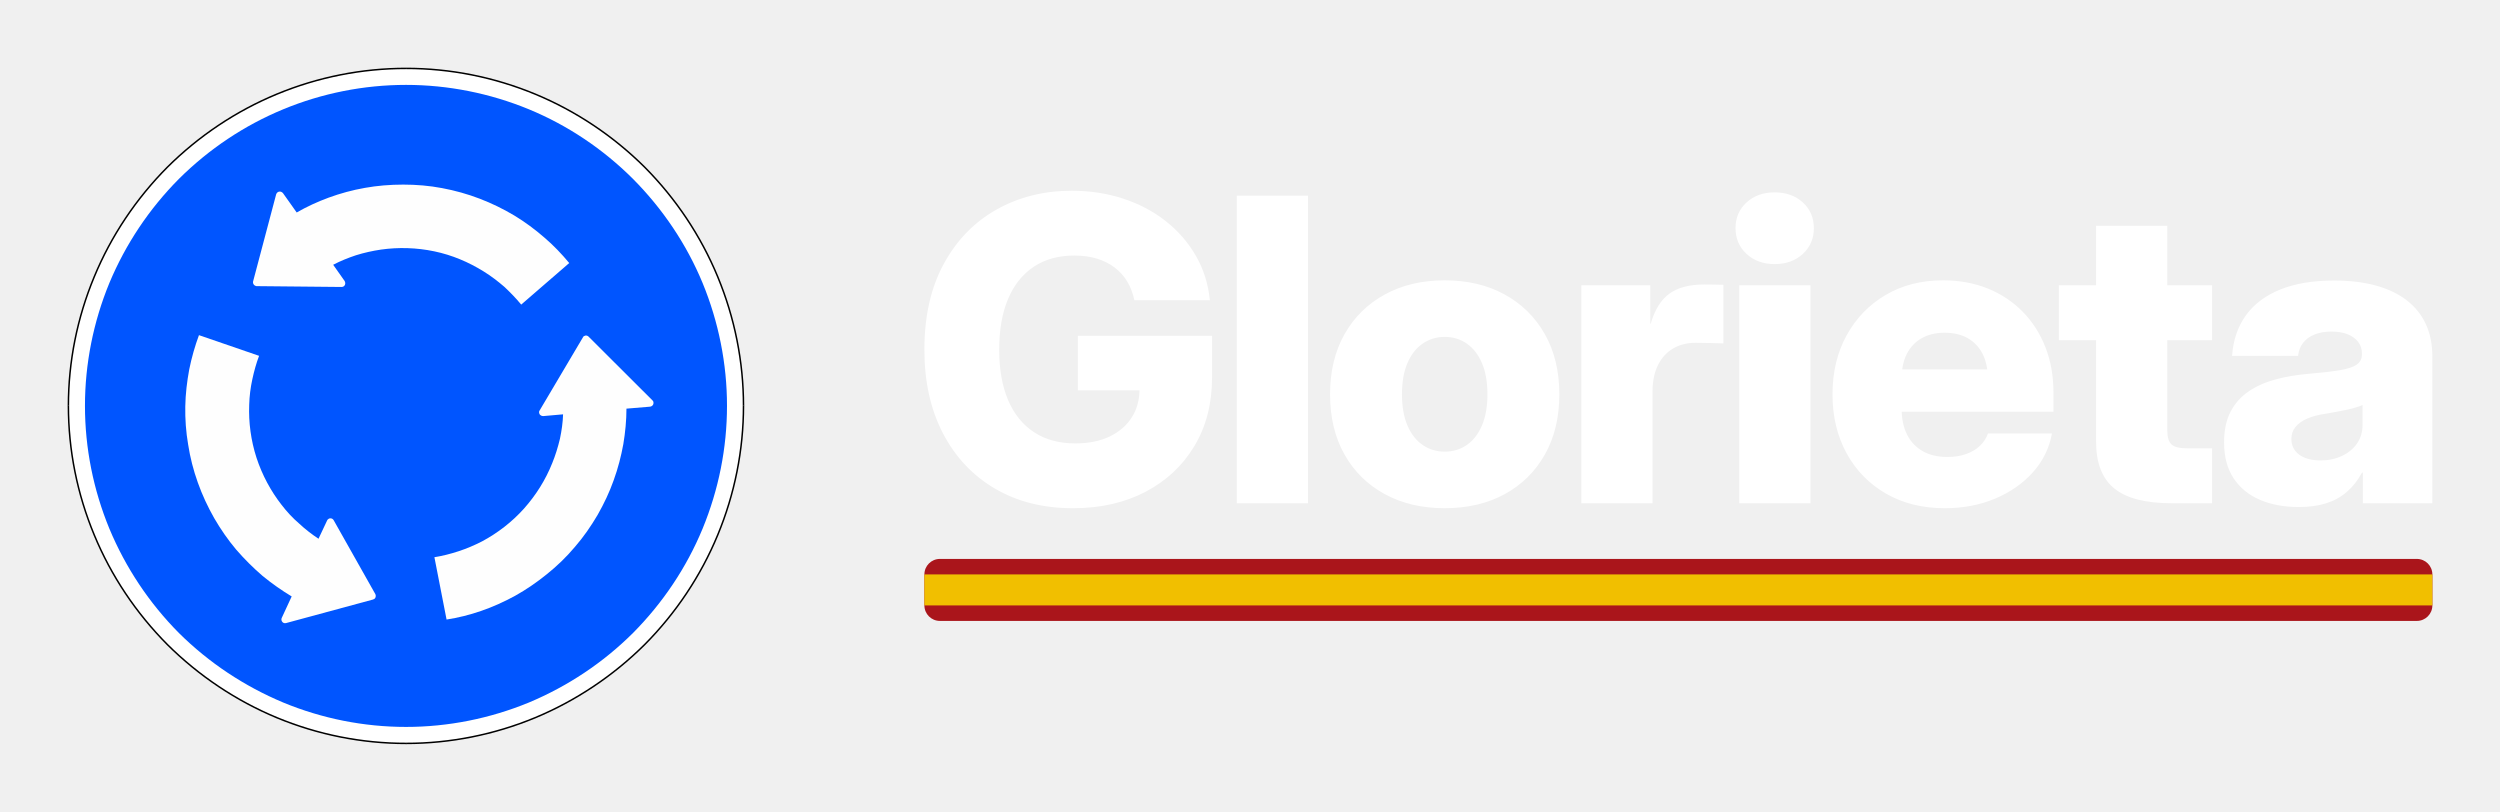
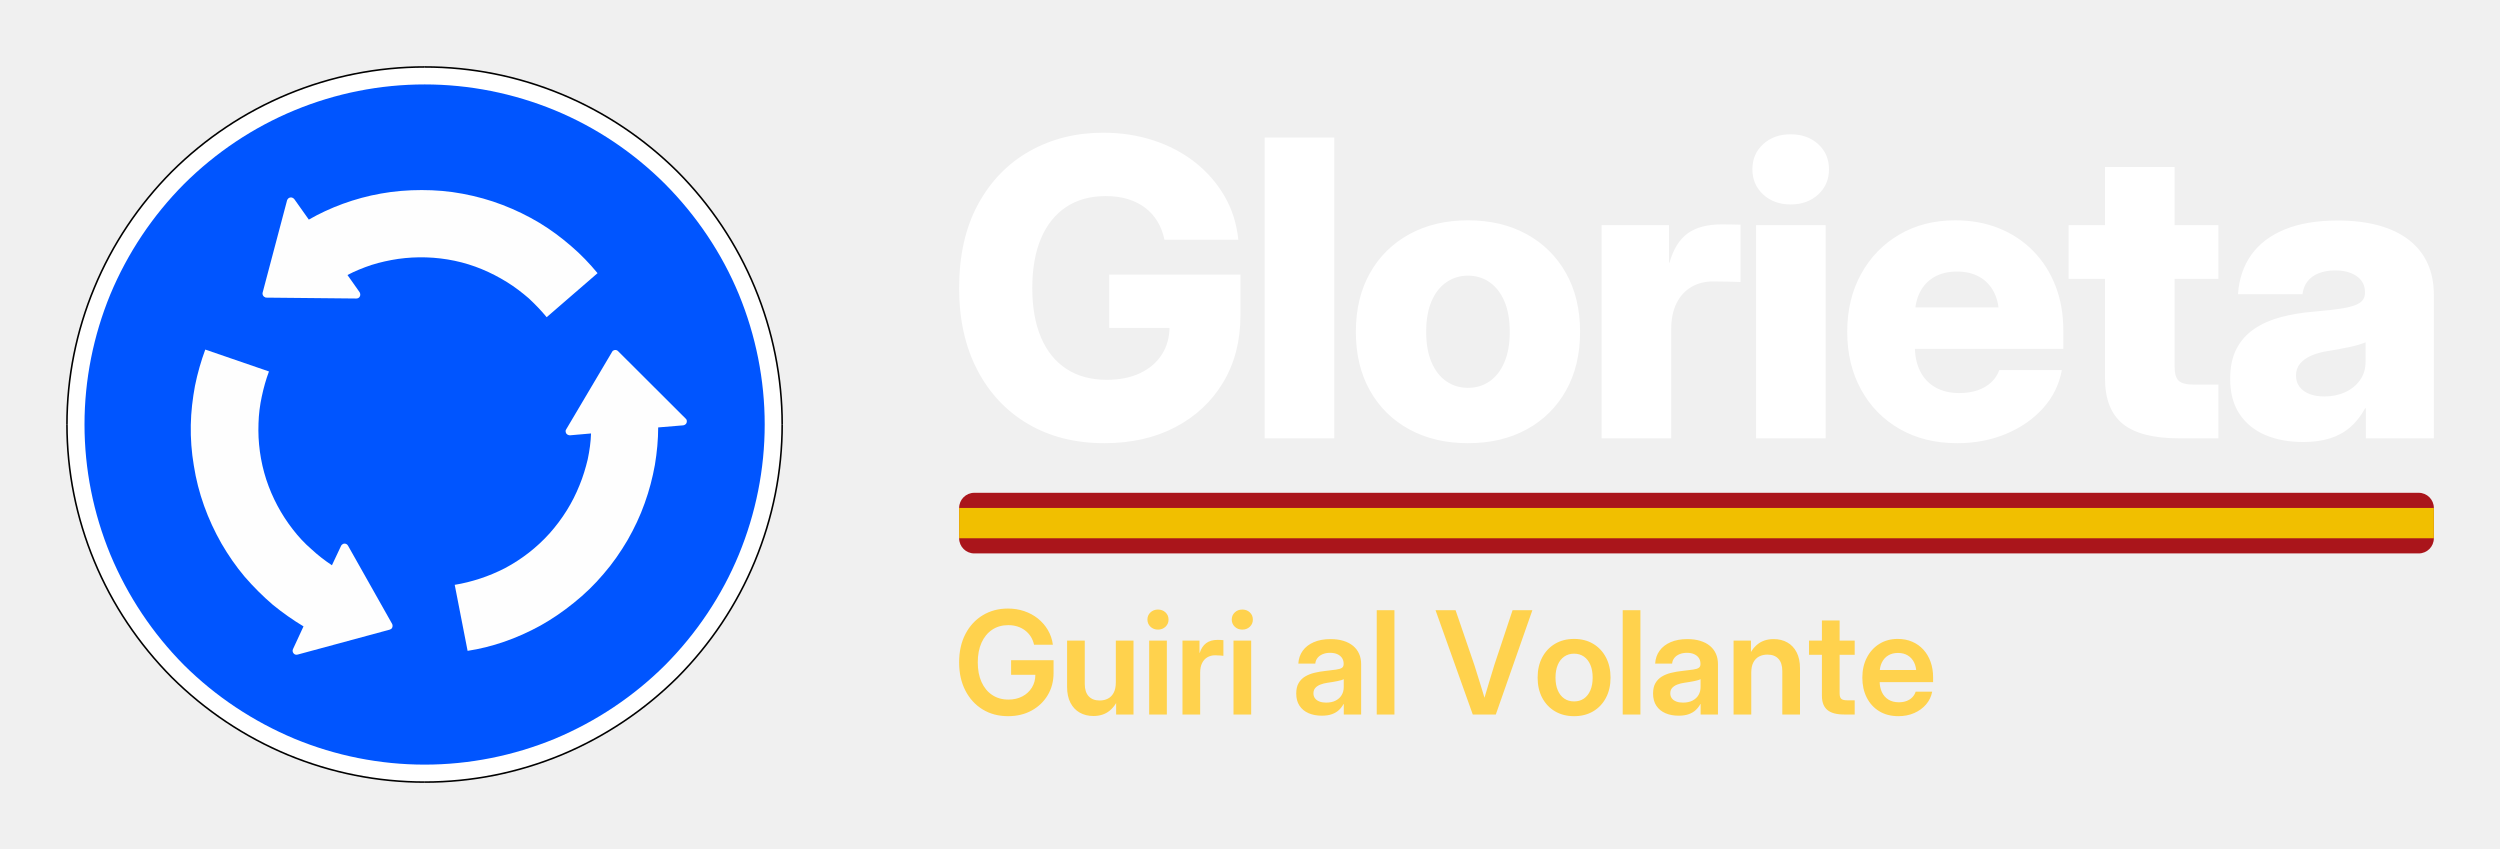
- <svg xmlns="http://www.w3.org/2000/svg" viewBox="0 0 887.07 288" width="887.07" height="288" role="img" aria-labelledby="t">
-   <g transform="translate(24 24) scale(0.714286)">
+ <svg xmlns="http://www.w3.org/2000/svg" viewBox="0 0 907.07 308" width="907.07" height="308" role="img" aria-labelledby="t">
+   <g transform="translate(24 24) scale(0.77381)">
    <g transform="translate(-637 -182)">
      <path d="M972.736 350C972.736 328.028 968.356 306.282 959.938 285.933 951.519 265.585 939.173 247.086 923.657 231.456 908.027 215.94 889.491 203.557 869.18 195.138 848.831 186.719 827.085 182.378 805.113 182.378 783.028 182.378 761.282 186.719 740.933 195.138 720.585 203.557 702.124 215.94 686.494 231.456 670.978 247.086 658.595 265.585 650.176 285.933 641.757 306.282 637.378 328.028 637.378 350 637.378 372.085 641.757 393.831 650.176 414.18 658.595 434.529 670.978 452.99 686.494 468.619 702.124 484.136 720.585 496.519 740.933 504.938 761.282 513.356 783.028 517.698 805.113 517.698 827.085 517.698 848.831 513.356 869.18 504.938 889.491 496.519 908.027 484.136 923.657 468.619 939.173 452.99 951.519 434.529 959.938 414.18 968.356 393.831 972.736 372.085 972.736 350Z" fill="#FFFFFF" />
      <path d="M972.736 350C972.736 327.99 968.356 306.245 959.938 285.896 951.519 265.547 939.173 247.086 923.657 231.456 908.027 215.94 889.529 203.557 869.218 195.138 848.869 186.719 827.123 182.378 805.113 182.378" stroke="#010101" stroke-width="0.755" stroke-linejoin="round" fill="none" />
      <path d="M805.151 182.378C783.066 182.378 761.32 186.719 740.971 195.138 720.622 203.557 702.161 215.94 686.532 231.456 671.015 247.086 658.632 265.547 650.214 285.896 641.757 306.245 637.378 327.99 637.378 350" stroke="#010101" stroke-width="0.755" stroke-linejoin="round" fill="none" />
      <path d="M637.378 349.962C637.378 372.048 641.757 393.793 650.214 414.142 658.632 434.491 671.015 452.952 686.532 468.582 702.161 484.098 720.622 496.481 740.971 504.938 761.32 513.356 783.066 517.698 805.151 517.698" stroke="#010101" stroke-width="0.755" stroke-linejoin="round" fill="none" />
      <path d="M805.113 517.698C827.123 517.698 848.869 513.356 869.218 504.938 889.529 496.481 908.027 484.098 923.657 468.582 939.173 452.952 951.519 434.491 959.938 414.142 968.356 393.793 972.736 372.048 972.736 349.962" stroke="#010101" stroke-width="0.755" stroke-linejoin="round" fill="none" />
      <path d="M964.543 350C964.543 329.123 960.391 308.359 952.425 288.991 944.421 269.662 932.604 252.145 917.843 237.27 903.006 222.471 885.489 210.692 866.122 202.689 846.755 194.723 825.991 190.57 805.113 190.57 784.123 190.57 763.359 194.723 744.105 202.689 724.738 210.692 707.145 222.471 692.27 237.27 677.509 252.145 665.805 269.662 657.726 288.991 649.76 308.359 645.608 329.123 645.608 350 645.608 370.991 649.76 391.641 657.726 411.009 665.805 430.376 677.509 447.969 692.27 462.843 707.145 477.604 724.738 489.27 744.105 497.387 763.359 505.353 784.123 509.506 805.113 509.506 825.991 509.506 846.755 505.353 866.122 497.387 885.489 489.27 903.006 477.604 917.843 462.843 932.604 447.969 944.421 430.376 952.425 411.009 960.391 391.641 964.543 370.991 964.543 350Z" fill="#0055FF" />
      <path d="M774.609 288.01 768.908 279.931C772.419 278.081 776.232 276.533 780.196 275.212 784.274 273.928 788.427 273.022 792.693 272.38 801.3 271.172 810.285 271.399 819.12 273.249 827.991 275.098 836.184 278.609 843.621 283.215 847.359 285.518 850.719 288.123 853.89 290.841 856.948 293.711 859.817 296.655 862.309 299.713L886.169 279.062C882.431 274.57 878.391 270.304 873.786 266.378 869.218 262.413 864.272 258.714 858.836 255.429 853.475 252.22 847.661 249.389 841.658 247.086 835.655 244.783 829.426 243.046 822.97 241.838 816.628 240.63 810.172 240.102 803.716 240.102 797.147 240.102 790.805 240.63 784.689 241.725 778.422 242.82 772.419 244.481 766.719 246.557 761.056 248.634 755.695 251.125 750.787 253.957L743.991 244.368C743.538 243.801 742.783 243.462 742.142 243.575 741.802 243.575 741.462 243.801 741.16 244.028 740.933 244.254 740.707 244.556 740.594 244.896L729.117 288.236C729.004 288.652 729.117 289.331 729.457 289.747 729.683 290.086 729.872 290.2 730.212 290.313 730.438 290.539 730.778 290.539 730.967 290.539L773.061 290.955C773.741 290.955 774.382 290.653 774.722 289.973 775.024 289.331 774.949 288.652 774.609 288.01Z" fill="#FEFEFE" />
      <path d="M745.577 457.898 788.653 446.232C788.955 446.119 789.182 446.005 789.408 445.892 789.635 445.666 789.823 445.439 789.937 445.137 790.05 444.911 790.05 444.571 790.05 444.231 790.05 444.042 789.937 443.702 789.823 443.476L769.173 406.856C768.833 406.214 768.191 405.874 767.549 405.874 767.209 405.874 766.756 405.987 766.568 406.214 766.228 406.403 766.001 406.629 765.888 406.969L761.622 416.03C758.338 413.84 755.053 411.348 751.995 408.479 748.824 405.761 745.879 402.59 743.274 399.192 737.913 392.321 733.647 384.393 730.816 375.785 728.06 367.253 726.852 358.268 727.191 349.547 727.305 345.281 727.833 341.015 728.739 336.862 729.608 332.785 730.702 328.858 732.099 325.159L702.237 314.89C700.274 320.213 698.613 325.914 697.404 331.916 696.31 337.844 695.555 343.96 695.441 350.302 695.328 356.531 695.781 362.987 696.876 369.329 697.858 375.672 699.481 382.014 701.671 388.13 703.86 394.284 706.616 400.173 709.787 405.761 713.034 411.348 716.658 416.596 720.698 421.391 724.889 426.223 729.268 430.564 733.874 434.529 738.555 438.342 743.387 441.739 748.295 444.684L743.387 455.293C743.048 455.934 743.161 456.727 743.576 457.256 744.029 457.898 744.784 458.124 745.577 457.898Z" fill="#FEFEFE" />
      <path d="M927.47 347.244 895.796 315.645C895.682 315.532 895.456 315.305 895.116 315.192 894.889 315.079 894.587 315.079 894.248 315.079 893.908 315.192 893.681 315.305 893.379 315.418 893.153 315.645 893.04 315.871 892.926 316.06L871.483 352.265C871.03 352.794 871.143 353.586 871.483 354.228 871.671 354.455 871.898 354.681 872.238 354.87 872.578 354.983 872.88 355.097 873.219 355.097L883.111 354.228C882.997 358.155 882.431 362.194 881.563 366.347 880.581 370.424 879.335 374.577 877.712 378.503 874.427 386.733 869.708 394.284 863.706 401.042 857.703 407.724 850.605 413.198 842.828 417.351 839.015 419.314 835.051 420.975 831.125 422.259 827.085 423.58 823.159 424.562 819.195 425.204L825.235 456.161C830.898 455.293 836.712 453.858 842.375 451.895 848.076 449.932 853.739 447.402 859.326 444.344 864.8 441.286 870.048 437.7 875.069 433.622 880.128 429.583 884.847 425.015 889 420.069 893.266 415.161 896.966 409.8 900.25 404.213 903.422 398.663 906.177 392.849 908.254 386.96 910.444 380.92 911.954 374.992 913.049 368.99 914.03 363.1 914.596 357.173 914.596 351.397L926.375 350.415C927.055 350.302 927.697 349.849 927.923 349.207 928.15 348.452 928.036 347.659 927.47 347.244Z" fill="#FEFEFE" />
    </g>
  </g>
-   <g transform="translate(324.19 178.57)" fill="#ffffff">
-     <path d="M56.525 1.758Q40.687 1.758 28.832 -5.206Q16.978 -12.17 10.393 -24.822Q3.809 -37.474 3.809 -54.492Q3.809 -72.325 10.69 -84.949Q17.572 -97.573 29.436 -104.231Q41.3 -110.889 56.08 -110.889Q65.742 -110.889 74.25 -108.123Q82.758 -105.357 89.348 -100.191Q95.939 -95.024 100.078 -87.916Q104.218 -80.807 105.108 -72.047H78.307Q77.563 -75.703 75.811 -78.63Q74.059 -81.557 71.342 -83.628Q68.625 -85.699 65.049 -86.798Q61.474 -87.896 57.026 -87.896Q48.563 -87.896 42.596 -83.908Q36.63 -79.919 33.491 -72.472Q30.352 -65.024 30.352 -54.492Q30.352 -44.033 33.519 -36.595Q36.686 -29.156 42.735 -25.195Q48.785 -21.235 57.36 -21.235Q64.4 -21.235 69.505 -23.666Q74.61 -26.098 77.38 -30.444Q80.15 -34.79 80.15 -40.561L85.957 -40.063H58.266V-59.408H105.879V-44.61Q105.879 -30.753 99.624 -20.32Q93.369 -9.888 82.273 -4.065Q71.177 1.758 56.525 1.758Z M139.925 -109.131V0.0H114.671V-109.131Z M188.429 1.758Q176.344 1.758 167.165 -3.239Q157.986 -8.235 152.87 -17.317Q147.753 -26.399 147.753 -38.637Q147.753 -50.892 152.87 -59.963Q157.986 -69.035 167.165 -74.068Q176.344 -79.102 188.429 -79.102Q200.587 -79.102 209.729 -74.068Q218.871 -69.035 223.988 -59.963Q229.105 -50.892 229.105 -38.637Q229.105 -26.399 223.988 -17.317Q218.871 -8.235 209.729 -3.239Q200.587 1.758 188.429 1.758ZM188.429 -18.317Q192.858 -18.317 196.277 -20.681Q199.696 -23.045 201.644 -27.596Q203.593 -32.147 203.593 -38.637Q203.593 -45.217 201.644 -49.74Q199.696 -54.264 196.277 -56.645Q192.858 -59.027 188.429 -59.027Q184.072 -59.027 180.617 -56.654Q177.161 -54.281 175.213 -49.749Q173.265 -45.217 173.265 -38.637Q173.265 -32.13 175.213 -27.587Q177.161 -23.045 180.608 -20.681Q184.055 -18.317 188.429 -18.317Z M236.918 0.0V-77.344H261.363V-63.738H261.545Q263.669 -71.136 268.172 -74.38Q272.675 -77.625 280.483 -77.625Q282.501 -77.625 284.152 -77.59Q285.803 -77.555 287.315 -77.52V-56.719Q285.97 -56.771 283.048 -56.85Q280.125 -56.93 277.36 -56.93Q272.889 -56.93 269.449 -54.896Q266.01 -52.863 264.091 -48.995Q262.172 -45.126 262.172 -39.592V0.0Z M292.951 0.0V-77.344H318.205V0.0ZM305.523 -84.861Q299.446 -84.861 295.537 -88.476Q291.627 -92.091 291.627 -97.631Q291.627 -103.163 295.537 -106.739Q299.446 -110.314 305.488 -110.314Q311.583 -110.314 315.5 -106.745Q319.418 -103.175 319.418 -97.599Q319.418 -92.068 315.496 -88.465Q311.574 -84.861 305.523 -84.861Z M365.874 1.758Q354.021 1.758 345.026 -3.415Q336.032 -8.587 331.033 -17.733Q326.033 -26.88 326.033 -38.637Q326.033 -50.484 331.058 -59.612Q336.082 -68.739 344.911 -73.92Q353.739 -79.102 365.218 -79.102Q373.942 -79.102 381.12 -76.2Q388.298 -73.298 393.524 -67.961Q398.751 -62.625 401.594 -55.33Q404.438 -48.035 404.438 -39.249V-32.467H334.184V-47.502H392.637L381.111 -44.435Q381.111 -49.45 379.266 -53.046Q377.42 -56.643 374.019 -58.576Q370.617 -60.51 365.83 -60.51Q361.116 -60.51 357.696 -58.576Q354.276 -56.643 352.43 -53.046Q350.584 -49.45 350.584 -44.435V-33.316Q350.584 -28.172 352.496 -24.357Q354.407 -20.543 358.039 -18.483Q361.67 -16.424 366.765 -16.424Q370.477 -16.424 373.399 -17.449Q376.321 -18.475 378.316 -20.354Q380.311 -22.233 381.205 -24.759H403.899Q402.489 -16.972 397.151 -11.007Q391.814 -5.042 383.723 -1.642Q375.633 1.758 365.874 1.758Z M460.714 -77.344V-57.855H406.351V-77.344ZM419.563 -98.438H444.818V-25.986Q444.818 -22.298 446.296 -20.893Q447.774 -19.488 451.978 -19.488Q453.885 -19.488 456.661 -19.488Q459.437 -19.488 460.714 -19.488V0.0Q458.754 0.0 454.73 0.0Q450.706 0.0 446.464 0.0Q432.495 0.0 426.029 -5.249Q419.563 -10.497 419.563 -21.773Z M491.484 1.339Q483.738 1.339 477.77 -1.187Q471.803 -3.712 468.39 -8.81Q464.977 -13.907 464.977 -21.598Q464.977 -28.151 467.326 -32.577Q469.676 -37.002 473.811 -39.772Q477.946 -42.542 483.393 -43.982Q488.839 -45.422 494.959 -45.932Q501.911 -46.512 506.076 -47.219Q510.24 -47.927 512.062 -49.21Q513.885 -50.493 513.885 -52.811V-53.209Q513.885 -55.509 512.566 -57.237Q511.248 -58.966 508.85 -59.943Q506.452 -60.92 503.092 -60.92Q499.638 -60.92 497.058 -59.877Q494.479 -58.834 492.999 -56.899Q491.52 -54.964 491.227 -52.307H467.812Q468.401 -60.691 472.708 -66.667Q477.015 -72.642 484.891 -75.836Q492.768 -79.031 503.982 -79.031Q512.391 -79.031 518.905 -77.228Q525.419 -75.425 529.877 -71.944Q534.334 -68.464 536.608 -63.47Q538.881 -58.477 538.881 -52.096V0.0H514.219V-10.875H513.926Q511.644 -6.7 508.488 -3.992Q505.333 -1.283 501.145 0.028Q496.957 1.339 491.484 1.339ZM499.143 -15.193Q503.364 -15.193 506.761 -16.771Q510.158 -18.349 512.133 -21.185Q514.107 -24.021 514.107 -27.85V-34.846Q513.097 -34.409 511.712 -33.99Q510.328 -33.571 508.594 -33.189Q506.859 -32.807 504.797 -32.433Q502.734 -32.06 500.385 -31.676Q497.03 -31.145 494.43 -30.023Q491.83 -28.901 490.342 -27.108Q488.854 -25.315 488.854 -22.758Q488.854 -20.394 490.154 -18.684Q491.455 -16.975 493.764 -16.084Q496.072 -15.193 499.143 -15.193Z" />
-   </g>
-   <g transform="translate(328 198.32)">
+   <path transform="translate(344.19 159.04)" fill="#ffffff" d="M56.525 1.758Q40.687 1.758 28.832 -5.206Q16.978 -12.17 10.393 -24.822Q3.809 -37.474 3.809 -54.492Q3.809 -72.325 10.69 -84.949Q17.572 -97.573 29.436 -104.231Q41.3 -110.889 56.08 -110.889Q65.742 -110.889 74.25 -108.123Q82.758 -105.357 89.348 -100.191Q95.939 -95.024 100.078 -87.916Q104.218 -80.807 105.108 -72.047H78.307Q77.563 -75.703 75.811 -78.63Q74.059 -81.557 71.342 -83.628Q68.625 -85.699 65.049 -86.798Q61.474 -87.896 57.026 -87.896Q48.563 -87.896 42.596 -83.908Q36.63 -79.919 33.491 -72.472Q30.352 -65.024 30.352 -54.492Q30.352 -44.033 33.519 -36.595Q36.686 -29.156 42.735 -25.195Q48.785 -21.235 57.36 -21.235Q64.4 -21.235 69.505 -23.666Q74.61 -26.098 77.38 -30.444Q80.15 -34.79 80.15 -40.561L85.957 -40.063H58.266V-59.408H105.879V-44.61Q105.879 -30.753 99.624 -20.32Q93.369 -9.888 82.273 -4.065Q71.177 1.758 56.525 1.758Z M139.925 -109.131V0.0H114.671V-109.131Z M188.429 1.758Q176.344 1.758 167.165 -3.239Q157.986 -8.235 152.87 -17.317Q147.753 -26.399 147.753 -38.637Q147.753 -50.892 152.87 -59.963Q157.986 -69.035 167.165 -74.068Q176.344 -79.102 188.429 -79.102Q200.587 -79.102 209.729 -74.068Q218.871 -69.035 223.988 -59.963Q229.105 -50.892 229.105 -38.637Q229.105 -26.399 223.988 -17.317Q218.871 -8.235 209.729 -3.239Q200.587 1.758 188.429 1.758ZM188.429 -18.317Q192.858 -18.317 196.277 -20.681Q199.696 -23.045 201.644 -27.596Q203.593 -32.147 203.593 -38.637Q203.593 -45.217 201.644 -49.74Q199.696 -54.264 196.277 -56.645Q192.858 -59.027 188.429 -59.027Q184.072 -59.027 180.617 -56.654Q177.161 -54.281 175.213 -49.749Q173.265 -45.217 173.265 -38.637Q173.265 -32.13 175.213 -27.587Q177.161 -23.045 180.608 -20.681Q184.055 -18.317 188.429 -18.317Z M236.918 0.0V-77.344H261.363V-63.738H261.545Q263.669 -71.136 268.172 -74.38Q272.675 -77.625 280.483 -77.625Q282.501 -77.625 284.152 -77.59Q285.803 -77.555 287.315 -77.52V-56.719Q285.97 -56.771 283.048 -56.85Q280.125 -56.93 277.36 -56.93Q272.889 -56.93 269.449 -54.896Q266.01 -52.863 264.091 -48.995Q262.172 -45.126 262.172 -39.592V0.0Z M292.951 0.0V-77.344H318.205V0.0ZM305.523 -84.861Q299.446 -84.861 295.537 -88.476Q291.627 -92.091 291.627 -97.631Q291.627 -103.163 295.537 -106.739Q299.446 -110.314 305.488 -110.314Q311.583 -110.314 315.5 -106.745Q319.418 -103.175 319.418 -97.599Q319.418 -92.068 315.496 -88.465Q311.574 -84.861 305.523 -84.861Z M365.874 1.758Q354.021 1.758 345.026 -3.415Q336.032 -8.587 331.033 -17.733Q326.033 -26.88 326.033 -38.637Q326.033 -50.484 331.058 -59.612Q336.082 -68.739 344.911 -73.92Q353.739 -79.102 365.218 -79.102Q373.942 -79.102 381.12 -76.2Q388.298 -73.298 393.524 -67.961Q398.751 -62.625 401.594 -55.33Q404.438 -48.035 404.438 -39.249V-32.467H334.184V-47.502H392.637L381.111 -44.435Q381.111 -49.45 379.266 -53.046Q377.42 -56.643 374.019 -58.576Q370.617 -60.51 365.83 -60.51Q361.116 -60.51 357.696 -58.576Q354.276 -56.643 352.43 -53.046Q350.584 -49.45 350.584 -44.435V-33.316Q350.584 -28.172 352.496 -24.357Q354.407 -20.543 358.039 -18.483Q361.67 -16.424 366.765 -16.424Q370.477 -16.424 373.399 -17.449Q376.321 -18.475 378.316 -20.354Q380.311 -22.233 381.205 -24.759H403.899Q402.489 -16.972 397.151 -11.007Q391.814 -5.042 383.723 -1.642Q375.633 1.758 365.874 1.758Z M460.714 -77.344V-57.855H406.351V-77.344ZM419.563 -98.438H444.818V-25.986Q444.818 -22.298 446.296 -20.893Q447.774 -19.488 451.978 -19.488Q453.885 -19.488 456.661 -19.488Q459.437 -19.488 460.714 -19.488V0.0Q458.754 0.0 454.73 0.0Q450.706 0.0 446.464 0.0Q432.495 0.0 426.029 -5.249Q419.563 -10.497 419.563 -21.773Z M491.484 1.339Q483.738 1.339 477.77 -1.187Q471.803 -3.712 468.39 -8.81Q464.977 -13.907 464.977 -21.598Q464.977 -28.151 467.326 -32.577Q469.676 -37.002 473.811 -39.772Q477.946 -42.542 483.393 -43.982Q488.839 -45.422 494.959 -45.932Q501.911 -46.512 506.076 -47.219Q510.24 -47.927 512.062 -49.21Q513.885 -50.493 513.885 -52.811V-53.209Q513.885 -55.509 512.566 -57.237Q511.248 -58.966 508.85 -59.943Q506.452 -60.92 503.092 -60.92Q499.638 -60.92 497.058 -59.877Q494.479 -58.834 492.999 -56.899Q491.52 -54.964 491.227 -52.307H467.812Q468.401 -60.691 472.708 -66.667Q477.015 -72.642 484.891 -75.836Q492.768 -79.031 503.982 -79.031Q512.391 -79.031 518.905 -77.228Q525.419 -75.425 529.877 -71.944Q534.334 -68.464 536.608 -63.47Q538.881 -58.477 538.881 -52.096V0.0H514.219V-10.875H513.926Q511.644 -6.7 508.488 -3.992Q505.333 -1.283 501.145 0.028Q496.957 1.339 491.484 1.339ZM499.143 -15.193Q503.364 -15.193 506.761 -16.771Q510.158 -18.349 512.133 -21.185Q514.107 -24.021 514.107 -27.85V-34.846Q513.097 -34.409 511.712 -33.99Q510.328 -33.571 508.594 -33.189Q506.859 -32.807 504.797 -32.433Q502.734 -32.06 500.385 -31.676Q497.03 -31.145 494.43 -30.023Q491.83 -28.901 490.342 -27.108Q488.854 -25.315 488.854 -22.758Q488.854 -20.394 490.154 -18.684Q491.455 -16.975 493.764 -16.084Q496.072 -15.193 499.143 -15.193Z" />
+   <g transform="translate(348 178.8)">
    <rect width="535.07" height="22" rx="5.5" fill="#aa151b" />
    <rect y="5.5" width="535.07" height="11" fill="#f1bf00" />
  </g>
+   <path transform="translate(346.17 259.24)" fill="#ffd24d" d="M19.585 0.609Q14.339 0.609 10.341 -1.85Q6.343 -4.31 4.085 -8.706Q1.828 -13.103 1.828 -18.891Q1.828 -24.839 4.128 -29.231Q6.427 -33.622 10.433 -36.032Q14.439 -38.441 19.512 -38.441Q22.689 -38.441 25.476 -37.493Q28.263 -36.544 30.441 -34.794Q32.619 -33.043 34.034 -30.64Q35.448 -28.236 35.848 -25.301H29.015Q28.666 -26.904 27.851 -28.213Q27.035 -29.522 25.814 -30.464Q24.592 -31.405 23.043 -31.913Q21.494 -32.421 19.668 -32.421Q16.287 -32.421 13.797 -30.744Q11.307 -29.066 9.95 -26.033Q8.592 -22.999 8.592 -18.891Q8.592 -14.808 9.954 -11.782Q11.316 -8.757 13.82 -7.084Q16.323 -5.411 19.722 -5.411Q22.549 -5.411 24.75 -6.559Q26.952 -7.707 28.222 -9.757Q29.492 -11.807 29.492 -14.518L31.22 -14.397H20.686V-19.711H36.095V-15.13Q36.095 -10.529 33.952 -6.978Q31.809 -3.428 28.09 -1.409Q24.37 0.609 19.585 0.609Z M50.555 0.544Q47.763 0.544 45.598 -0.673Q43.433 -1.89 42.214 -4.26Q40.996 -6.629 40.996 -10.065V-26.812H47.414V-11.082Q47.414 -8.134 48.839 -6.607Q50.263 -5.08 52.821 -5.08Q54.501 -5.08 55.827 -5.767Q57.152 -6.453 57.917 -7.912Q58.682 -9.371 58.682 -11.651V-26.812H65.1V0.0H58.793V-6.82H60.048Q58.755 -3.251 56.406 -1.353Q54.058 0.544 50.555 0.544Z M70.779 0.0V-26.812H77.198V0.0ZM73.979 -30.8Q72.34 -30.8 71.244 -31.849Q70.147 -32.899 70.147 -34.447Q70.147 -35.997 71.244 -37.038Q72.34 -38.08 73.967 -38.08Q75.616 -38.08 76.713 -37.039Q77.811 -35.999 77.811 -34.435Q77.811 -32.892 76.712 -31.846Q75.612 -30.8 73.979 -30.8Z M82.865 0.0V-26.812H89.044V-22.36H89.127Q89.863 -24.671 91.445 -25.872Q93.026 -27.073 95.631 -27.073Q96.27 -27.073 96.802 -27.04Q97.333 -27.008 97.715 -26.975V-21.288Q97.361 -21.336 96.5 -21.409Q95.639 -21.483 94.691 -21.483Q93.181 -21.483 91.949 -20.788Q90.716 -20.093 90 -18.696Q89.284 -17.299 89.284 -15.188V0.0Z M101.375 0.0V-26.812H107.793V0.0ZM104.575 -30.8Q102.936 -30.8 101.839 -31.849Q100.743 -32.899 100.743 -34.447Q100.743 -35.997 101.839 -37.038Q102.936 -38.08 104.563 -38.08Q106.211 -38.08 107.309 -37.039Q108.407 -35.999 108.407 -34.435Q108.407 -32.892 107.307 -31.846Q106.208 -30.8 104.575 -30.8Z M133.41 0.434Q130.735 0.434 128.646 -0.462Q126.557 -1.358 125.348 -3.15Q124.14 -4.943 124.14 -7.609Q124.14 -9.901 125 -11.39Q125.86 -12.878 127.335 -13.767Q128.809 -14.656 130.712 -15.12Q132.615 -15.584 134.676 -15.801Q137.167 -16.083 138.626 -16.293Q140.085 -16.503 140.712 -16.927Q141.338 -17.352 141.338 -18.267V-18.466Q141.338 -19.619 140.754 -20.497Q140.17 -21.376 139.075 -21.877Q137.98 -22.378 136.439 -22.378Q134.896 -22.378 133.718 -21.88Q132.539 -21.381 131.848 -20.502Q131.158 -19.623 131.056 -18.478H124.9Q125.063 -21.151 126.505 -23.142Q127.947 -25.132 130.51 -26.244Q133.073 -27.357 136.585 -27.357Q139.195 -27.357 141.261 -26.727Q143.326 -26.096 144.76 -24.91Q146.193 -23.724 146.941 -22.049Q147.688 -20.373 147.688 -18.283V0.0H141.393V-3.79H141.292Q140.663 -2.597 139.65 -1.638Q138.638 -0.678 137.115 -0.122Q135.592 0.434 133.41 0.434ZM134.989 -4.312Q137.072 -4.312 138.498 -5.073Q139.925 -5.833 140.65 -7.1Q141.375 -8.368 141.375 -9.919V-12.831Q141.075 -12.639 140.494 -12.464Q139.913 -12.288 139.113 -12.125Q138.314 -11.962 137.381 -11.807Q136.447 -11.652 135.46 -11.509Q134.094 -11.315 132.939 -10.87Q131.783 -10.425 131.085 -9.657Q130.386 -8.888 130.386 -7.666Q130.386 -6.623 130.954 -5.868Q131.521 -5.113 132.555 -4.712Q133.589 -4.312 134.989 -4.312Z M159.768 -37.832V0.0H153.349V-37.832Z M188.19 0.0 174.682 -37.832H181.956L188.77 -17.956Q189.704 -15.051 190.838 -11.338Q191.971 -7.624 193.42 -2.883H191.492Q192.89 -7.624 194.004 -11.338Q195.118 -15.051 196.018 -17.956L202.628 -37.832H209.815L196.551 0.0Z M224.951 0.609Q221.015 0.609 218.031 -1.153Q215.047 -2.916 213.385 -6.064Q211.723 -9.213 211.723 -13.374Q211.723 -17.551 213.385 -20.711Q215.047 -23.871 218.031 -25.647Q221.015 -27.422 224.951 -27.422Q228.912 -27.422 231.883 -25.647Q234.854 -23.871 236.516 -20.711Q238.178 -17.551 238.178 -13.374Q238.178 -9.213 236.516 -6.064Q234.854 -2.916 231.883 -1.153Q228.912 0.609 224.951 0.609ZM224.951 -4.745Q227.015 -4.745 228.525 -5.788Q230.035 -6.831 230.863 -8.774Q231.691 -10.718 231.691 -13.374Q231.691 -16.071 230.863 -18.01Q230.035 -19.949 228.525 -21.008Q227.015 -22.068 224.951 -22.068Q222.912 -22.068 221.389 -21.016Q219.866 -19.965 219.039 -18.018Q218.211 -16.071 218.211 -13.374Q218.211 -10.702 219.039 -8.766Q219.866 -6.831 221.381 -5.788Q222.896 -4.745 224.951 -4.745Z M249.016 -37.832V0.0H242.597V-37.832Z M262.877 0.434Q260.202 0.434 258.113 -0.462Q256.024 -1.358 254.815 -3.15Q253.607 -4.943 253.607 -7.609Q253.607 -9.901 254.467 -11.39Q255.327 -12.878 256.801 -13.767Q258.275 -14.656 260.179 -15.12Q262.082 -15.584 264.143 -15.801Q266.634 -16.083 268.093 -16.293Q269.552 -16.503 270.179 -16.927Q270.805 -17.352 270.805 -18.267V-18.466Q270.805 -19.619 270.221 -20.497Q269.637 -21.376 268.542 -21.877Q267.447 -22.378 265.906 -22.378Q264.363 -22.378 263.184 -21.88Q262.006 -21.381 261.315 -20.502Q260.625 -19.623 260.523 -18.478H254.366Q254.53 -21.151 255.972 -23.142Q257.414 -25.132 259.977 -26.244Q262.54 -27.357 266.052 -27.357Q268.662 -27.357 270.727 -26.727Q272.793 -26.096 274.226 -24.91Q275.66 -23.724 276.407 -22.049Q277.155 -20.373 277.155 -18.283V0.0H270.86V-3.79H270.759Q270.13 -2.597 269.117 -1.638Q268.105 -0.678 266.582 -0.122Q265.059 0.434 262.877 0.434ZM264.456 -4.312Q266.539 -4.312 267.965 -5.073Q269.391 -5.833 270.117 -7.1Q270.842 -8.368 270.842 -9.919V-12.831Q270.542 -12.639 269.961 -12.464Q269.379 -12.288 268.58 -12.125Q267.781 -11.962 266.847 -11.807Q265.914 -11.652 264.927 -11.509Q263.561 -11.315 262.405 -10.87Q261.25 -10.425 260.551 -9.657Q259.853 -8.888 259.853 -7.666Q259.853 -6.623 260.42 -5.868Q260.988 -5.113 262.022 -4.712Q263.056 -4.312 264.456 -4.312Z M289.235 -15.161V0.0H282.816V-26.812H289.124V-19.993H287.869Q289.162 -23.578 291.515 -25.467Q293.868 -27.357 297.362 -27.357Q300.179 -27.357 302.331 -26.14Q304.483 -24.922 305.702 -22.561Q306.921 -20.2 306.921 -16.748V0.0H300.502V-15.73Q300.502 -18.688 299.09 -20.21Q297.679 -21.732 295.096 -21.732Q293.415 -21.732 292.09 -21.046Q290.764 -20.359 289.999 -18.908Q289.235 -17.458 289.235 -15.161Z M326.763 -26.812V-21.661H310.192V-26.812ZM314.874 -34.125H321.293V-7.688Q321.293 -6.267 321.876 -5.709Q322.46 -5.151 324.019 -5.151Q324.639 -5.151 325.449 -5.151Q326.259 -5.151 326.763 -5.151V0.0Q326.094 0.0 325.019 0.0Q323.944 0.0 322.9 0.0Q318.788 0.0 316.831 -1.657Q314.874 -3.314 314.874 -6.756Z M342.626 0.609Q338.608 0.609 335.668 -1.189Q332.728 -2.987 331.132 -6.153Q329.536 -9.318 329.536 -13.374Q329.536 -17.471 331.176 -20.64Q332.816 -23.809 335.709 -25.616Q338.602 -27.422 342.358 -27.422Q345.261 -27.422 347.622 -26.411Q349.983 -25.4 351.683 -23.535Q353.384 -21.669 354.298 -19.115Q355.213 -16.561 355.213 -13.474V-11.733H332.077V-16.152H352.005L349.137 -14.967Q349.137 -17.234 348.32 -18.887Q347.502 -20.54 346.008 -21.439Q344.514 -22.338 342.459 -22.338Q340.428 -22.338 338.938 -21.439Q337.447 -20.54 336.63 -18.887Q335.812 -17.234 335.812 -14.967V-12.179Q335.812 -9.878 336.627 -8.129Q337.442 -6.38 339.001 -5.407Q340.559 -4.434 342.772 -4.434Q344.384 -4.434 345.626 -4.917Q346.867 -5.399 347.696 -6.269Q348.525 -7.139 348.885 -8.289H354.884Q354.385 -5.66 352.667 -3.658Q350.948 -1.656 348.357 -0.524Q345.765 0.609 342.626 0.609Z" />
</svg>
